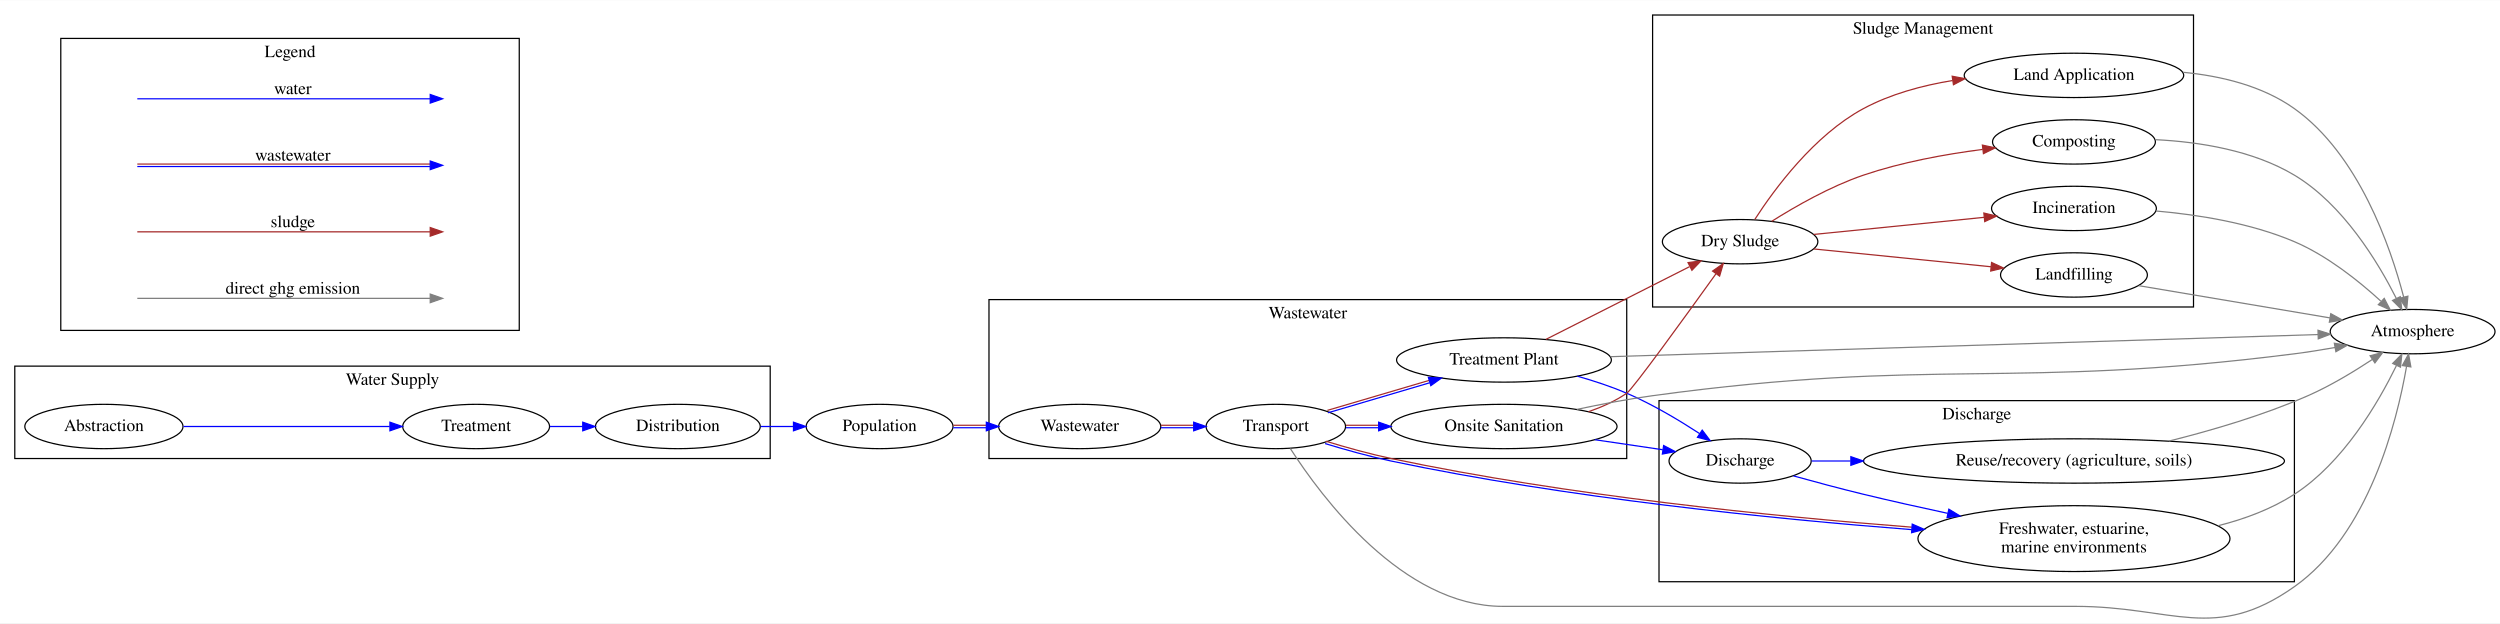
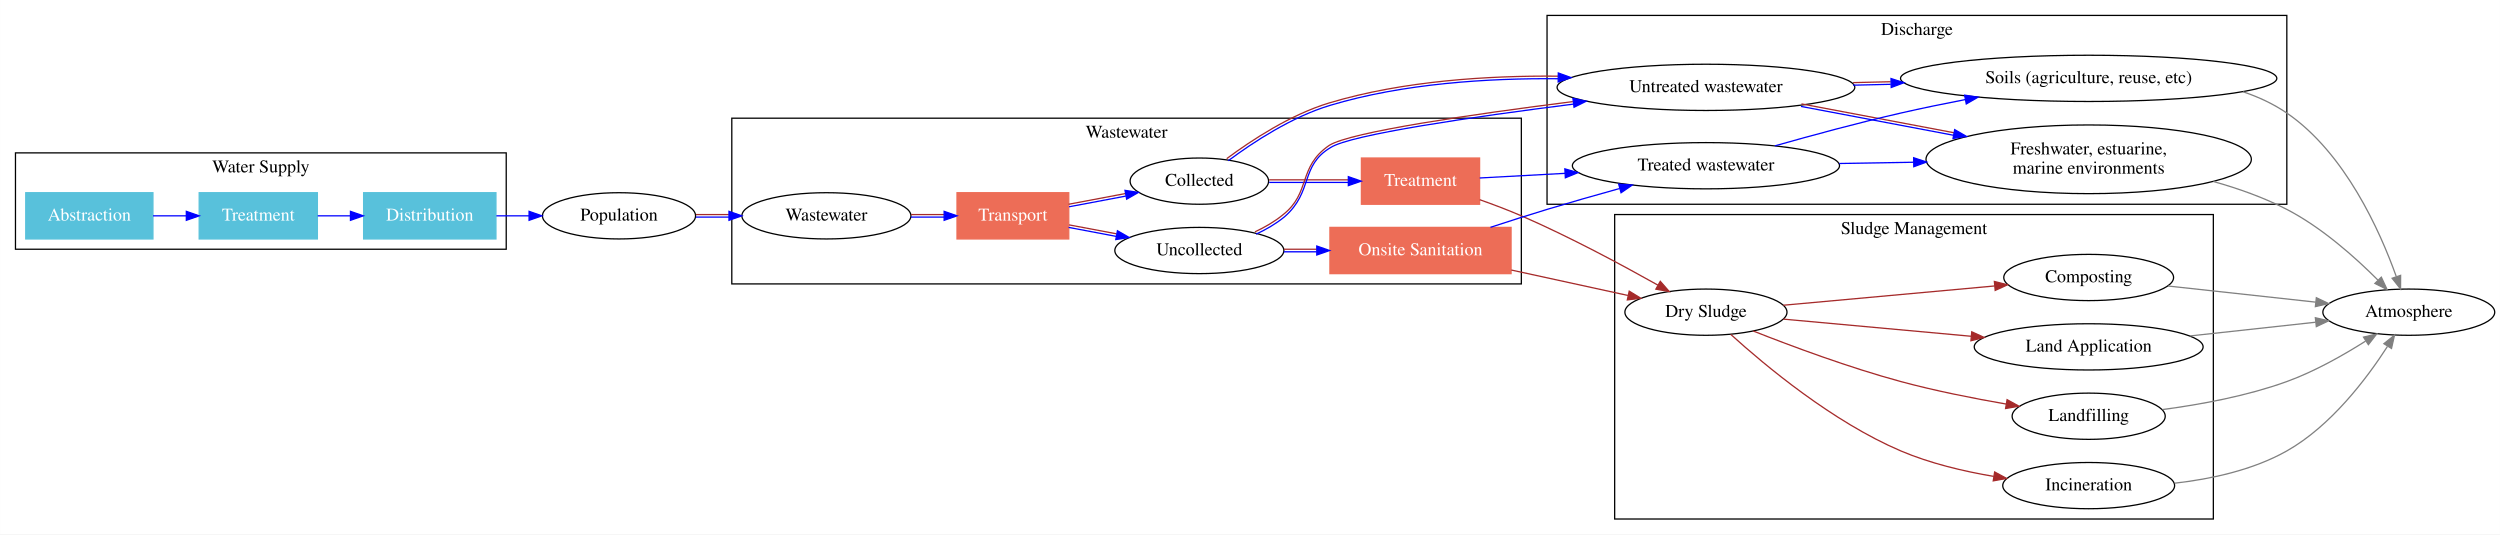
- <svg xmlns="http://www.w3.org/2000/svg" width="2029pt" height="506pt" viewBox="0.00 0.00 2029.26 505.69">
-   <g id="graph0" class="graph" transform="scale(1 1) rotate(0) translate(4 501.69)">
-     <polygon fill="white" stroke="transparent" points="-4,4 -4,-501.69 2025.26,-501.69 2025.26,4 -4,4" />
+ <svg xmlns="http://www.w3.org/2000/svg" width="1946pt" height="416pt" viewBox="0.00 0.00 1945.91 416.00">
+   <g id="graph0" class="graph" transform="scale(1 1) rotate(0) translate(4 412)">
+     <polygon fill="white" stroke="transparent" points="-4,4 -4,-412 1941.91,-412 1941.91,4 -4,4" />
    <g id="clust1" class="cluster">
-       <polygon fill="none" stroke="black" points="8,-129.69 8,-204.69 621.17,-204.69 621.17,-129.69 8,-129.69" />
-       <text text-anchor="middle" x="314.58" y="-189.49" font-family="Times,serif" font-size="14.00">Water Supply</text>
+       <polygon fill="none" stroke="black" points="8,-218 8,-293 390,-293 390,-218 8,-218" />
+       <text text-anchor="middle" x="199" y="-277.8" font-family="Times,serif" font-size="14.00">Water Supply</text>
    </g>
    <g id="clust2" class="cluster">
-       <polygon fill="none" stroke="black" points="798.76,-129.69 798.76,-258.69 1316.42,-258.69 1316.42,-129.69 798.76,-129.69" />
-       <text text-anchor="middle" x="1057.59" y="-243.49" font-family="Times,serif" font-size="14.00">Wastewater</text>
+       <polygon fill="none" stroke="black" points="565.59,-191 565.59,-320 1180.17,-320 1180.17,-191 565.59,-191" />
+       <text text-anchor="middle" x="872.88" y="-304.8" font-family="Times,serif" font-size="14.00">Wastewater</text>
    </g>
    <g id="clust4" class="cluster">
-       <polygon fill="none" stroke="black" points="1342.62,-29.69 1342.62,-176.69 1858.38,-176.69 1858.38,-29.69 1342.62,-29.69" />
-       <text text-anchor="middle" x="1600.5" y="-161.49" font-family="Times,serif" font-size="14.00">Discharge</text>
-     </g>
-     <g id="clust5" class="cluster">
-       <polygon fill="none" stroke="black" points="1337.42,-252.69 1337.42,-489.69 1776.48,-489.69 1776.48,-252.69 1337.42,-252.69" />
-       <text text-anchor="middle" x="1556.95" y="-474.49" font-family="Times,serif" font-size="14.00">Sludge Management</text>
-     </g>
-     <g id="clust8" class="cluster">
-       <polygon fill="none" stroke="black" points="45.34,-233.69 45.34,-470.69 417.48,-470.69 417.48,-233.69 45.34,-233.69" />
-       <text text-anchor="middle" x="231.41" y="-455.49" font-family="Times,serif" font-size="14.00">Legend</text>
+       <polygon fill="none" stroke="black" points="1200.17,-253 1200.17,-400 1776.02,-400 1776.02,-253 1200.17,-253" />
+       <text text-anchor="middle" x="1488.09" y="-384.8" font-family="Times,serif" font-size="14.00">Discharge</text>
+     </g>
+     <g id="clust9" class="cluster">
+       <polygon fill="none" stroke="black" points="1252.81,-8 1252.81,-245 1718.82,-245 1718.82,-8 1252.81,-8" />
+       <text text-anchor="middle" x="1485.82" y="-229.8" font-family="Times,serif" font-size="14.00">Sludge Management</text>
    </g>
    <g id="node1" class="node">
-       <ellipse fill="none" stroke="black" cx="80.34" cy="-155.69" rx="64.19" ry="18" />
-       <text text-anchor="middle" x="80.34" y="-151.99" font-family="Times,serif" font-size="14.00">Abstraction</text>
+       <polygon fill="#58c1db" stroke="#58c1db" points="115,-262 16,-262 16,-226 115,-226 115,-262" />
+       <text text-anchor="middle" x="65.5" y="-240.3" font-family="Times,serif" font-size="14.00" fill="white">Abstraction</text>
    </g>
    <g id="node2" class="node">
-       <ellipse fill="none" stroke="black" cx="382.48" cy="-155.69" rx="59.59" ry="18" />
-       <text text-anchor="middle" x="382.48" y="-151.99" font-family="Times,serif" font-size="14.00">Treatment</text>
+       <polygon fill="#58c1db" stroke="#58c1db" points="243,-262 151,-262 151,-226 243,-226 243,-262" />
+       <text text-anchor="middle" x="197" y="-240.3" font-family="Times,serif" font-size="14.00" fill="white">Treatment</text>
    </g>
    <g id="edge1" class="edge">
-       <path fill="none" stroke="blue" d="M145,-155.69C194.1,-155.69 261.92,-155.69 312.35,-155.69" />
-       <polygon fill="blue" stroke="blue" points="312.51,-159.19 322.51,-155.69 312.51,-152.19 312.51,-159.19" />
+       <path fill="none" stroke="blue" d="M115.09,-244C123.46,-244 132.21,-244 140.74,-244" />
+       <polygon fill="blue" stroke="blue" points="140.99,-247.5 150.99,-244 140.99,-240.5 140.99,-247.5" />
    </g>
    <g id="node3" class="node">
-       <ellipse fill="none" stroke="black" cx="546.22" cy="-155.69" rx="66.89" ry="18" />
-       <text text-anchor="middle" x="546.22" y="-151.99" font-family="Times,serif" font-size="14.00">Distribution</text>
+       <polygon fill="#58c1db" stroke="#58c1db" points="382,-262 279,-262 279,-226 382,-226 382,-262" />
+       <text text-anchor="middle" x="330.5" y="-240.3" font-family="Times,serif" font-size="14.00" fill="white">Distribution</text>
    </g>
    <g id="edge2" class="edge">
-       <path fill="none" stroke="blue" d="M442.33,-155.69C450.99,-155.69 460.02,-155.69 468.97,-155.69" />
-       <polygon fill="blue" stroke="blue" points="469.02,-159.19 479.02,-155.69 469.02,-152.19 469.02,-159.19" />
+       <path fill="none" stroke="blue" d="M243.25,-244C251.39,-244 259.99,-244 268.48,-244" />
+       <polygon fill="blue" stroke="blue" points="268.75,-247.5 278.75,-244 268.75,-240.5 268.75,-247.5" />
    </g>
    <g id="node4" class="node">
-       <ellipse fill="none" stroke="black" cx="709.96" cy="-155.69" rx="59.59" ry="18" />
-       <text text-anchor="middle" x="709.96" y="-151.99" font-family="Times,serif" font-size="14.00">Population</text>
+       <ellipse fill="none" stroke="black" cx="477.79" cy="-244" rx="59.59" ry="18" />
+       <text text-anchor="middle" x="477.79" y="-240.3" font-family="Times,serif" font-size="14.00">Population</text>
    </g>
    <g id="edge3" class="edge">
-       <path fill="none" stroke="blue" d="M613.47,-155.69C622.19,-155.69 631.14,-155.69 639.9,-155.69" />
-       <polygon fill="blue" stroke="blue" points="640.07,-159.19 650.07,-155.69 640.07,-152.19 640.07,-159.19" />
+       <path fill="none" stroke="blue" d="M382.32,-244C390.55,-244 399.2,-244 407.78,-244" />
+       <polygon fill="blue" stroke="blue" points="407.79,-247.5 417.79,-244 407.79,-240.5 407.79,-247.5" />
    </g>
    <g id="node5" class="node">
-       <ellipse fill="none" stroke="black" cx="872.4" cy="-155.69" rx="65.79" ry="18" />
-       <text text-anchor="middle" x="872.4" y="-151.99" font-family="Times,serif" font-size="14.00">Wastewater</text>
+       <ellipse fill="none" stroke="black" cx="639.23" cy="-244" rx="65.79" ry="18" />
+       <text text-anchor="middle" x="639.23" y="-240.3" font-family="Times,serif" font-size="14.00">Wastewater</text>
    </g>
    <g id="edge4" class="edge">
-       <path fill="none" stroke="blue" d="M769.79,-154.69C778.5,-154.69 787.57,-154.69 796.55,-154.69" />
-       <path fill="none" stroke="brown" d="M769.79,-156.69C778.5,-156.69 787.57,-156.69 796.55,-156.69" />
-       <polygon fill="blue" stroke="blue" points="796.62,-159.19 806.62,-155.69 796.62,-152.19 796.62,-159.19" />
+       <path fill="none" stroke="blue" d="M537.71,-243C546.06,-243 554.74,-243 563.35,-243" />
+       <path fill="none" stroke="brown" d="M537.71,-245C546.06,-245 554.74,-245 563.35,-245" />
+       <polygon fill="blue" stroke="blue" points="563.39,-247.5 573.39,-244 563.39,-240.5 563.39,-247.5" />
    </g>
    <g id="node6" class="node">
-       <ellipse fill="none" stroke="black" cx="1031.59" cy="-155.69" rx="56.59" ry="18" />
-       <text text-anchor="middle" x="1031.59" y="-151.99" font-family="Times,serif" font-size="14.00">Transport</text>
+       <polygon fill="#ed6d57" stroke="#ed6d57" points="827.88,-262 740.88,-262 740.88,-226 827.88,-226 827.88,-262" />
+       <text text-anchor="middle" x="784.38" y="-240.3" font-family="Times,serif" font-size="14.00" fill="white">Transport</text>
    </g>
    <g id="edge5" class="edge">
-       <path fill="none" stroke="blue" d="M938.24,-154.69C946.99,-154.69 955.98,-154.69 964.75,-154.69" />
-       <path fill="none" stroke="brown" d="M938.24,-156.69C946.99,-156.69 955.98,-156.69 964.75,-156.69" />
-       <polygon fill="blue" stroke="blue" points="964.92,-159.19 974.92,-155.69 964.92,-152.19 964.92,-159.19" />
+       <path fill="none" stroke="blue" d="M705.1,-243C713.73,-243 722.49,-243 730.86,-243" />
+       <path fill="none" stroke="brown" d="M705.1,-245C713.73,-245 722.49,-245 730.86,-245" />
+       <polygon fill="blue" stroke="blue" points="730.87,-247.5 740.87,-244 730.87,-240.5 730.87,-247.5" />
    </g>
    <g id="node7" class="node">
-       <ellipse fill="none" stroke="black" cx="1216.78" cy="-209.69" rx="87.18" ry="18" />
-       <text text-anchor="middle" x="1216.78" y="-205.99" font-family="Times,serif" font-size="14.00">Treatment Plant</text>
+       <ellipse fill="none" stroke="black" cx="929.52" cy="-271" rx="53.89" ry="18" />
+       <text text-anchor="middle" x="929.52" y="-267.3" font-family="Times,serif" font-size="14.00">Collected</text>
    </g>
    <g id="edge6" class="edge">
-       <path fill="none" stroke="blue" d="M1073.98,-166.85C1098.32,-174.02 1129.56,-183.23 1156.55,-191.19" />
-       <path fill="none" stroke="brown" d="M1073.42,-168.77C1097.75,-175.94 1129,-185.15 1155.99,-193.11" />
-       <polygon fill="blue" stroke="blue" points="1155.42,-195.55 1166,-195.02 1157.4,-188.83 1155.42,-195.55" />
+       <path fill="none" stroke="blue" d="M828.12,-251.05C841.98,-253.66 857.59,-256.6 872.3,-259.38" />
+       <path fill="none" stroke="brown" d="M827.75,-253.01C841.61,-255.62 857.22,-258.57 871.93,-261.34" />
+       <polygon fill="blue" stroke="blue" points="871.65,-263.83 882.13,-262.25 872.95,-256.96 871.65,-263.83" />
    </g>
    <g id="node8" class="node">
-       <ellipse fill="none" stroke="black" cx="1216.78" cy="-155.69" rx="91.78" ry="18" />
-       <text text-anchor="middle" x="1216.78" y="-151.99" font-family="Times,serif" font-size="14.00">Onsite Sanitation</text>
+       <ellipse fill="none" stroke="black" cx="929.52" cy="-217" rx="65.79" ry="18" />
+       <text text-anchor="middle" x="929.52" y="-213.3" font-family="Times,serif" font-size="14.00">Uncollected</text>
    </g>
    <g id="edge7" class="edge">
-       <path fill="none" stroke="blue" d="M1088.55,-154.69C1096.96,-154.69 1105.84,-154.69 1114.85,-154.69" />
-       <path fill="none" stroke="brown" d="M1088.55,-156.69C1096.96,-156.69 1105.84,-156.69 1114.85,-156.69" />
-       <polygon fill="blue" stroke="blue" points="1115.05,-159.19 1125.05,-155.69 1115.05,-152.19 1115.05,-159.19" />
+       <path fill="none" stroke="blue" d="M827.75,-234.99C839.39,-232.79 852.27,-230.37 864.8,-228" />
+       <path fill="none" stroke="brown" d="M828.12,-236.95C839.76,-234.76 852.64,-232.33 865.18,-229.97" />
+       <polygon fill="blue" stroke="blue" points="865.77,-232.4 874.94,-227.11 864.47,-225.52 865.77,-232.4" />
+     </g>
+     <g id="node9" class="node">
+       <polygon fill="#ed6d57" stroke="#ed6d57" points="1147.67,-289 1055.67,-289 1055.67,-253 1147.67,-253 1147.67,-289" />
+       <text text-anchor="middle" x="1101.67" y="-267.3" font-family="Times,serif" font-size="14.00" fill="white">Treatment</text>
+     </g>
+     <g id="edge9" class="edge">
+       <path fill="none" stroke="blue" d="M983.89,-270C1003.48,-270 1025.68,-270 1045.42,-270" />
+       <path fill="none" stroke="brown" d="M983.89,-272C1003.48,-272 1025.68,-272 1045.42,-272" />
+       <polygon fill="blue" stroke="blue" points="1045.5,-274.5 1055.5,-271 1045.5,-267.5 1045.5,-274.5" />
+     </g>
+     <g id="node11" class="node">
+       <ellipse fill="none" stroke="black" cx="1323.86" cy="-344" rx="115.88" ry="18" />
+       <text text-anchor="middle" x="1323.86" y="-340.3" font-family="Times,serif" font-size="14.00">Untreated wastewater</text>
+     </g>
+     <g id="edge10" class="edge">
+       <path fill="none" stroke="blue" d="M952.03,-286.9C971.38,-301.29 1001.7,-321.17 1031.45,-330.04 1088.14,-347.05 1154.08,-351.21 1208.78,-350.71" />
+       <path fill="none" stroke="brown" d="M950.83,-288.51C970.28,-302.96 1000.61,-322.85 1030.88,-331.96 1088.02,-349.05 1153.96,-353.21 1208.8,-352.71" />
+       <polygon fill="blue" stroke="blue" points="1208.94,-355.21 1218.89,-351.57 1208.84,-348.21 1208.94,-355.21" />
    </g>
    <g id="node10" class="node">
-       <ellipse fill="none" stroke="black" cx="1679.44" cy="-64.69" rx="126.64" ry="26.74" />
-       <text text-anchor="middle" x="1679.44" y="-68.49" font-family="Times,serif" font-size="14.00">Freshwater, estuarine,</text>
-       <text text-anchor="middle" x="1679.44" y="-53.49" font-family="Times,serif" font-size="14.00">marine environments</text>
+       <polygon fill="#ed6d57" stroke="#ed6d57" points="1172.17,-235 1031.17,-235 1031.17,-199 1172.17,-199 1172.17,-235" />
+       <text text-anchor="middle" x="1101.67" y="-213.3" font-family="Times,serif" font-size="14.00" fill="white">Onsite Sanitation</text>
    </g>
    <g id="edge8" class="edge">
-       <path fill="none" stroke="blue" d="M1071.59,-141.83C1087.94,-136.84 1107.18,-131.45 1124.93,-127.71 1267.98,-97.6 1434.89,-80.74 1547.73,-71.97" />
-       <path fill="none" stroke="brown" d="M1072.17,-143.74C1088.48,-138.76 1107.72,-133.38 1125.34,-129.67 1268.18,-99.59 1435.09,-82.73 1547.89,-73.96" />
-       <polygon fill="blue" stroke="blue" points="1548.17,-76.45 1557.88,-72.19 1547.64,-69.47 1548.17,-76.45" />
-     </g>
-     <g id="node25" class="node">
-       <ellipse fill="none" stroke="black" cx="1954.32" cy="-232.69" rx="66.89" ry="18" />
-       <text text-anchor="middle" x="1954.32" y="-228.99" font-family="Times,serif" font-size="14.00">Atmosphere</text>
+       <path fill="none" stroke="blue" d="M995.33,-216C1003.7,-216 1012.35,-216 1020.92,-216" />
+       <path fill="none" stroke="brown" d="M995.33,-218C1003.7,-218 1012.35,-218 1020.92,-218" />
+       <polygon fill="blue" stroke="blue" points="1020.94,-220.5 1030.94,-217 1020.94,-213.5 1020.94,-220.5" />
+     </g>
+     <g id="edge11" class="edge">
+       <path fill="none" stroke="blue" d="M973.66,-229.72C981.51,-233.38 989.19,-237.8 995.8,-243.23 1018.31,-262.81 1007.76,-282.91 1031.71,-297.16 1047.35,-307.28 1143.02,-321.12 1220.48,-330.93" />
+       <path fill="none" stroke="brown" d="M972.82,-231.54C980.51,-235.11 988.19,-239.53 994.53,-244.77 1016.54,-261.88 1005.99,-281.98 1030.63,-298.84 1047.06,-309.26 1142.74,-323.1 1220.23,-332.92" />
+       <polygon fill="blue" stroke="blue" points="1220.31,-335.45 1230.67,-333.22 1221.18,-328.5 1220.31,-335.45" />
+     </g>
+     <g id="node12" class="node">
+       <ellipse fill="none" stroke="black" cx="1323.86" cy="-283" rx="103.98" ry="18" />
+       <text text-anchor="middle" x="1323.86" y="-279.3" font-family="Times,serif" font-size="14.00">Treated wastewater</text>
+     </g>
+     <g id="edge14" class="edge">
+       <path fill="none" stroke="blue" d="M1147.76,-273.46C1167.13,-274.51 1190.69,-275.8 1214.17,-277.08" />
+       <polygon fill="blue" stroke="blue" points="1214.04,-280.57 1224.21,-277.62 1214.42,-273.59 1214.04,-280.57" />
+     </g>
+     <g id="node15" class="node">
+       <ellipse fill="none" stroke="black" cx="1323.86" cy="-169" rx="63.09" ry="18" />
+       <text text-anchor="middle" x="1323.86" y="-165.3" font-family="Times,serif" font-size="14.00">Dry Sludge</text>
+     </g>
+     <g id="edge18" class="edge">
+       <path fill="none" stroke="brown" d="M1147.77,-256.56C1158.51,-252.77 1169.84,-248.48 1180.17,-244 1217.34,-227.86 1258.12,-205.98 1286.53,-190.02" />
+       <polygon fill="brown" stroke="brown" points="1288.32,-193.03 1295.3,-185.06 1284.87,-186.93 1288.32,-193.03" />
+     </g>
+     <g id="edge15" class="edge">
+       <path fill="none" stroke="blue" d="M1156.16,-235.06C1170.42,-239.73 1185.84,-244.67 1200.17,-249 1218.46,-254.53 1238.39,-260.21 1256.77,-265.3" />
+       <polygon fill="blue" stroke="blue" points="1255.93,-268.7 1266.5,-267.98 1257.79,-261.95 1255.93,-268.7" />
+     </g>
+     <g id="edge19" class="edge">
+       <path fill="none" stroke="brown" d="M1172.34,-201.81C1201.51,-195.45 1235.08,-188.13 1263.11,-182.02" />
+       <polygon fill="brown" stroke="brown" points="1264.14,-185.38 1273.17,-179.83 1262.65,-178.54 1264.14,-185.38" />
+     </g>
+     <g id="node13" class="node">
+       <ellipse fill="none" stroke="black" cx="1621.78" cy="-288" rx="126.64" ry="26.74" />
+       <text text-anchor="middle" x="1621.78" y="-291.8" font-family="Times,serif" font-size="14.00">Freshwater, estuarine,</text>
+       <text text-anchor="middle" x="1621.78" y="-276.8" font-family="Times,serif" font-size="14.00">marine environments</text>
+     </g>
+     <g id="edge12" class="edge">
+       <path fill="none" stroke="blue" d="M1397.82,-329.17C1433.64,-322.4 1477.39,-314.12 1516.61,-306.7" />
+       <path fill="none" stroke="brown" d="M1398.19,-331.14C1434.01,-324.36 1477.76,-316.08 1516.98,-308.66" />
+       <polygon fill="blue" stroke="blue" points="1517.49,-311.11 1526.66,-305.81 1516.19,-304.23 1517.49,-311.11" />
+     </g>
+     <g id="node14" class="node">
+       <ellipse fill="none" stroke="black" cx="1621.78" cy="-351" rx="146.47" ry="18" />
+       <text text-anchor="middle" x="1621.78" y="-347.3" font-family="Times,serif" font-size="14.00">Soils (agriculture, reuse, etc)</text>
+     </g>
+     <g id="edge13" class="edge">
+       <path fill="none" stroke="blue" d="M1438.45,-345.69C1448.06,-345.91 1457.89,-346.15 1467.74,-346.38" />
+       <path fill="none" stroke="brown" d="M1438.4,-347.69C1448.02,-347.91 1457.84,-348.15 1467.69,-348.38" />
+       <polygon fill="blue" stroke="blue" points="1467.91,-350.88 1477.99,-347.62 1468.07,-343.89 1467.91,-350.88" />
+     </g>
+     <g id="edge16" class="edge">
+       <path fill="none" stroke="blue" d="M1427.53,-284.73C1446.22,-285.05 1465.98,-285.38 1485.45,-285.71" />
+       <polygon fill="blue" stroke="blue" points="1485.54,-289.22 1495.59,-285.88 1485.65,-282.22 1485.54,-289.22" />
+     </g>
+     <g id="edge17" class="edge">
+       <path fill="none" stroke="blue" d="M1377.59,-298.49C1406.39,-306.65 1442.77,-316.51 1475.55,-324 1491.74,-327.7 1509.04,-331.26 1525.85,-334.51" />
+       <polygon fill="blue" stroke="blue" points="1525.2,-337.95 1535.68,-336.39 1526.51,-331.07 1525.2,-337.95" />
+     </g>
+     <g id="node20" class="node">
+       <ellipse fill="none" stroke="black" cx="1870.96" cy="-169" rx="66.89" ry="18" />
+       <text text-anchor="middle" x="1870.96" y="-165.3" font-family="Times,serif" font-size="14.00">Atmosphere</text>
+     </g>
+     <g id="edge24" class="edge">
+       <path fill="none" stroke="grey" d="M1718.86,-270.71C1738.39,-265.24 1758.34,-258.14 1776.02,-249 1803.16,-234.96 1829.22,-211.74 1846.98,-193.92" />
+       <polygon fill="grey" stroke="grey" points="1849.58,-196.26 1854.06,-186.65 1844.57,-191.37 1849.58,-196.26" />
+     </g>
+     <g id="edge25" class="edge">
+       <path fill="none" stroke="grey" d="M1741.86,-340.6C1754,-336.5 1765.65,-331.09 1776.02,-324 1821.28,-293.03 1848.46,-232.38 1861.19,-196.82" />
+       <polygon fill="grey" stroke="grey" points="1864.6,-197.67 1864.55,-187.08 1857.98,-195.4 1864.6,-197.67" />
+     </g>
+     <g id="node16" class="node">
+       <ellipse fill="none" stroke="black" cx="1621.78" cy="-34" rx="66.89" ry="18" />
+       <text text-anchor="middle" x="1621.78" y="-30.3" font-family="Times,serif" font-size="14.00">Incineration</text>
+     </g>
+     <g id="edge20" class="edge">
+       <path fill="none" stroke="brown" d="M1343.17,-151.7C1369.99,-127.39 1422.54,-83.59 1475.55,-61 1498.15,-51.37 1524.18,-45.16 1547.9,-41.17" />
+       <polygon fill="brown" stroke="brown" points="1548.58,-44.61 1557.91,-39.59 1547.49,-37.69 1548.58,-44.61" />
+     </g>
+     <g id="node17" class="node">
+       <ellipse fill="none" stroke="black" cx="1621.78" cy="-88" rx="59.59" ry="18" />
+       <text text-anchor="middle" x="1621.78" y="-84.3" font-family="Times,serif" font-size="14.00">Landfilling</text>
+     </g>
+     <g id="edge21" class="edge">
+       <path fill="none" stroke="brown" d="M1360.57,-154.37C1390.78,-142.43 1435.44,-125.84 1475.55,-115 1502.1,-107.82 1531.9,-101.92 1557.56,-97.48" />
+       <polygon fill="brown" stroke="brown" points="1558.27,-100.91 1567.55,-95.8 1557.1,-94.01 1558.27,-100.91" />
+     </g>
+     <g id="node18" class="node">
+       <ellipse fill="none" stroke="black" cx="1621.78" cy="-142" rx="89.08" ry="18" />
+       <text text-anchor="middle" x="1621.78" y="-138.3" font-family="Times,serif" font-size="14.00">Land Application</text>
+     </g>
+     <g id="edge22" class="edge">
+       <path fill="none" stroke="brown" d="M1384.03,-163.6C1425.92,-159.78 1482.87,-154.58 1530.42,-150.24" />
+       <polygon fill="brown" stroke="brown" points="1530.77,-153.73 1540.41,-149.33 1530.13,-146.76 1530.77,-153.73" />
+     </g>
+     <g id="node19" class="node">
+       <ellipse fill="none" stroke="black" cx="1621.78" cy="-196" rx="66.09" ry="18" />
+       <text text-anchor="middle" x="1621.78" y="-192.3" font-family="Times,serif" font-size="14.00">Composting</text>
    </g>
    <g id="edge23" class="edge">
-       <path fill="none" stroke="grey" d="M1043.37,-137.79C1068.38,-98.8 1134.44,-9.69 1215.78,-9.69 1215.78,-9.69 1215.78,-9.69 1680.44,-9.69 1759.84,-9.69 1793.53,20.13 1858.38,-25.69 1918.59,-68.24 1941.46,-158.63 1949.44,-204.6" />
-       <polygon fill="grey" stroke="grey" points="1945.99,-205.17 1951.04,-214.48 1952.9,-204.05 1945.99,-205.17" />
-     </g>
-     <g id="node9" class="node">
-       <ellipse fill="none" stroke="black" cx="1408.46" cy="-127.69" rx="57.69" ry="18" />
-       <text text-anchor="middle" x="1408.46" y="-123.99" font-family="Times,serif" font-size="14.00">Discharge</text>
-     </g>
-     <g id="edge10" class="edge">
-       <path fill="none" stroke="blue" d="M1276.33,-196.53C1289.74,-192.73 1303.77,-188.12 1316.42,-182.69 1337.08,-173.82 1358.69,-160.95 1375.66,-149.88" />
-       <polygon fill="blue" stroke="blue" points="1377.69,-152.74 1384.09,-144.29 1373.82,-146.9 1377.69,-152.74" />
-     </g>
-     <g id="node12" class="node">
-       <ellipse fill="none" stroke="black" cx="1408.46" cy="-305.69" rx="63.09" ry="18" />
-       <text text-anchor="middle" x="1408.46" y="-301.99" font-family="Times,serif" font-size="14.00">Dry Sludge</text>
-     </g>
-     <g id="edge13" class="edge">
-       <path fill="none" stroke="brown" d="M1250.82,-226.41C1283.22,-242.81 1332.68,-267.84 1367.33,-285.38" />
-       <polygon fill="brown" stroke="brown" points="1366.18,-288.72 1376.68,-290.11 1369.34,-282.47 1366.18,-288.72" />
-     </g>
-     <g id="edge24" class="edge">
-       <path fill="none" stroke="grey" d="M1303.23,-212.36C1448.1,-216.89 1739.57,-226.01 1877.57,-230.32" />
-       <polygon fill="grey" stroke="grey" points="1877.53,-233.82 1887.64,-230.64 1877.75,-226.83 1877.53,-233.82" />
-     </g>
-     <g id="edge9" class="edge">
-       <path fill="none" stroke="blue" d="M1290.57,-144.95C1308.74,-142.26 1328.05,-139.41 1345.63,-136.82" />
-       <polygon fill="blue" stroke="blue" points="1346.37,-140.25 1355.75,-135.32 1345.35,-133.32 1346.37,-140.25" />
-     </g>
-     <g id="edge14" class="edge">
-       <path fill="none" stroke="brown" d="M1285.44,-167.73C1296.36,-171.45 1307.11,-176.32 1316.42,-182.69 1321.31,-186.04 1363.59,-244.44 1388.78,-279.55" />
-       <polygon fill="brown" stroke="brown" points="1386.11,-281.84 1394.78,-287.93 1391.8,-277.76 1386.11,-281.84" />
-     </g>
-     <g id="edge25" class="edge">
-       <path fill="none" stroke="grey" d="M1275.91,-169.55C1295.36,-173.73 1317.23,-177.94 1337.42,-180.69 1567.32,-212.05 1628.19,-185.47 1858.38,-214.69 1869.08,-216.05 1880.4,-217.86 1891.35,-219.81" />
-       <polygon fill="grey" stroke="grey" points="1890.8,-223.27 1901.27,-221.64 1892.06,-216.39 1890.8,-223.27" />
-     </g>
-     <g id="edge11" class="edge">
-       <path fill="none" stroke="blue" d="M1451.74,-115.59C1469.25,-110.73 1489.8,-105.22 1508.51,-100.69 1530.59,-95.35 1554.4,-90.03 1577,-85.19" />
-       <polygon fill="blue" stroke="blue" points="1577.89,-88.57 1586.94,-83.07 1576.43,-81.73 1577.89,-88.57" />
-     </g>
-     <g id="node11" class="node">
-       <ellipse fill="none" stroke="black" cx="1679.44" cy="-127.69" rx="170.87" ry="18" />
-       <text text-anchor="middle" x="1679.44" y="-123.99" font-family="Times,serif" font-size="14.00">Reuse/recovery (agriculture, soils)</text>
-     </g>
-     <g id="edge12" class="edge">
-       <path fill="none" stroke="blue" d="M1466.51,-127.69C1476.31,-127.69 1486.94,-127.69 1498.04,-127.69" />
-       <polygon fill="blue" stroke="blue" points="1498.37,-131.19 1508.37,-127.69 1498.37,-124.19 1498.37,-131.19" />
+       <path fill="none" stroke="brown" d="M1384.03,-174.4C1431.37,-178.72 1497.95,-184.79 1548.45,-189.4" />
+       <polygon fill="brown" stroke="brown" points="1548.37,-192.91 1558.65,-190.33 1549.01,-185.94 1548.37,-192.91" />
    </g>
    <g id="edge26" class="edge">
-       <path fill="none" stroke="grey" d="M1796.39,-75.13C1818.14,-80.61 1839.84,-88.72 1858.38,-100.69 1897.96,-126.26 1926.29,-174.61 1941.21,-205.16" />
-       <polygon fill="grey" stroke="grey" points="1938.15,-206.86 1945.59,-214.4 1944.47,-203.86 1938.15,-206.86" />
+       <path fill="none" stroke="grey" d="M1688.69,-35.88C1717.06,-39.08 1749.68,-46.11 1776.02,-61 1810.31,-80.39 1838.16,-117.18 1854.39,-142.39" />
+       <polygon fill="grey" stroke="grey" points="1851.57,-144.47 1859.84,-151.1 1857.5,-140.76 1851.57,-144.47" />
    </g>
    <g id="edge27" class="edge">
-       <path fill="none" stroke="grey" d="M1756.61,-143.87C1791.74,-152.63 1833.51,-164.93 1869.38,-180.69 1887.48,-188.65 1906.31,-199.99 1921.54,-210.06" />
-       <polygon fill="grey" stroke="grey" points="1919.81,-213.11 1930.06,-215.8 1923.73,-207.31 1919.81,-213.11" />
-     </g>
-     <g id="node13" class="node">
-       <ellipse fill="none" stroke="black" cx="1679.44" cy="-332.69" rx="66.89" ry="18" />
-       <text text-anchor="middle" x="1679.44" y="-328.99" font-family="Times,serif" font-size="14.00">Incineration</text>
-     </g>
-     <g id="edge15" class="edge">
-       <path fill="none" stroke="brown" d="M1468.16,-311.58C1508.8,-315.66 1563.15,-321.12 1606.42,-325.46" />
-       <polygon fill="brown" stroke="brown" points="1606.3,-328.97 1616.6,-326.48 1607,-322 1606.3,-328.97" />
-     </g>
-     <g id="node14" class="node">
-       <ellipse fill="none" stroke="black" cx="1679.44" cy="-278.69" rx="59.59" ry="18" />
-       <text text-anchor="middle" x="1679.44" y="-274.99" font-family="Times,serif" font-size="14.00">Landfilling</text>
-     </g>
-     <g id="edge16" class="edge">
-       <path fill="none" stroke="brown" d="M1468.16,-299.8C1510.61,-295.54 1568.01,-289.78 1612.12,-285.35" />
-       <polygon fill="brown" stroke="brown" points="1612.57,-288.82 1622.17,-284.34 1611.87,-281.86 1612.57,-288.82" />
-     </g>
-     <g id="node15" class="node">
-       <ellipse fill="none" stroke="black" cx="1679.44" cy="-440.69" rx="89.08" ry="18" />
-       <text text-anchor="middle" x="1679.44" y="-436.99" font-family="Times,serif" font-size="14.00">Land Application</text>
-     </g>
-     <g id="edge17" class="edge">
-       <path fill="none" stroke="brown" d="M1420.33,-323.69C1436.31,-348.41 1468.62,-392.25 1508.51,-413.69 1530.48,-425.5 1556.19,-432.47 1580.88,-436.52" />
-       <polygon fill="brown" stroke="brown" points="1580.6,-440.01 1591.01,-438.03 1581.63,-433.09 1580.6,-440.01" />
-     </g>
-     <g id="node16" class="node">
-       <ellipse fill="none" stroke="black" cx="1679.44" cy="-386.69" rx="66.09" ry="18" />
-       <text text-anchor="middle" x="1679.44" y="-382.99" font-family="Times,serif" font-size="14.00">Composting</text>
-     </g>
-     <g id="edge18" class="edge">
-       <path fill="none" stroke="brown" d="M1434.02,-322.18C1453.42,-334.42 1481.63,-350.53 1508.51,-359.69 1539.37,-370.21 1574.81,-376.66 1605.32,-380.61" />
-       <polygon fill="brown" stroke="brown" points="1605.11,-384.11 1615.46,-381.86 1605.96,-377.16 1605.11,-384.11" />
+       <path fill="none" stroke="grey" d="M1679.32,-93.21C1708.79,-97.1 1745.04,-103.76 1776.02,-115 1797.55,-122.81 1819.86,-135.41 1837.33,-146.48" />
+       <polygon fill="grey" stroke="grey" points="1835.7,-149.59 1845.99,-152.09 1839.5,-143.71 1835.7,-149.59" />
    </g>
    <g id="edge28" class="edge">
-       <path fill="none" stroke="grey" d="M1745.99,-330.61C1780.57,-327.59 1823.02,-320.76 1858.38,-305.69 1884.91,-294.38 1910.58,-273.88 1928.51,-257.48" />
-       <polygon fill="grey" stroke="grey" points="1931.29,-259.68 1936.19,-250.28 1926.5,-254.57 1931.29,-259.68" />
+       <path fill="none" stroke="grey" d="M1700.65,-150.51C1731.93,-153.92 1767.75,-157.84 1798.37,-161.18" />
+       <polygon fill="grey" stroke="grey" points="1798.22,-164.68 1808.54,-162.29 1798.98,-157.73 1798.22,-164.68" />
    </g>
    <g id="edge29" class="edge">
-       <path fill="none" stroke="grey" d="M1732.09,-269.98C1776.09,-262.57 1839.57,-251.87 1887.26,-243.83" />
-       <polygon fill="grey" stroke="grey" points="1887.91,-247.27 1897.18,-242.15 1886.74,-240.36 1887.91,-247.27" />
-     </g>
-     <g id="edge30" class="edge">
-       <path fill="none" stroke="grey" d="M1767.97,-443.21C1798.9,-440.23 1832.42,-432.19 1858.38,-413.69 1910.61,-376.47 1936.42,-301.57 1947.07,-260.76" />
-       <polygon fill="grey" stroke="grey" points="1950.5,-261.47 1949.52,-250.92 1943.71,-259.78 1950.5,-261.47" />
-     </g>
-     <g id="edge31" class="edge">
-       <path fill="none" stroke="grey" d="M1745.79,-388.5C1781.32,-386.72 1824.74,-379.84 1858.38,-359.69 1897.8,-336.07 1926.18,-289.26 1941.16,-259.54" />
-       <polygon fill="grey" stroke="grey" points="1944.31,-261.06 1945.54,-250.54 1938.01,-257.99 1944.31,-261.06" />
-     </g>
-     <g id="node17" class="node">
- </g>
-     <g id="node18" class="node">
- </g>
-     <g id="edge19" class="edge">
-       <path fill="none" stroke="blue" d="M107.45,-421.69C161.11,-421.69 283.88,-421.69 345.22,-421.69" />
-       <polygon fill="blue" stroke="blue" points="345.22,-425.19 355.22,-421.69 345.22,-418.19 345.22,-425.19" />
-       <text text-anchor="middle" x="233.69" y="-425.49" font-family="Times,serif" font-size="14.00">water</text>
-     </g>
-     <g id="node19" class="node">
- </g>
-     <g id="node20" class="node">
- </g>
-     <g id="edge20" class="edge">
-       <path fill="none" stroke="blue" d="M107.45,-366.69C161.11,-366.69 283.88,-366.69 345.22,-366.69" />
-       <path fill="none" stroke="brown" d="M107.45,-368.69C161.11,-368.69 283.88,-368.69 345.22,-368.69" />
-       <polygon fill="blue" stroke="blue" points="345.22,-371.19 355.22,-367.69 345.22,-364.19 345.22,-371.19" />
-       <text text-anchor="middle" x="233.69" y="-371.49" font-family="Times,serif" font-size="14.00">wastewater</text>
-     </g>
-     <g id="node21" class="node">
- </g>
-     <g id="node22" class="node">
- </g>
-     <g id="edge21" class="edge">
-       <path fill="none" stroke="brown" d="M107.45,-313.69C161.11,-313.69 283.88,-313.69 345.22,-313.69" />
-       <polygon fill="brown" stroke="brown" points="345.22,-317.19 355.22,-313.69 345.22,-310.19 345.22,-317.19" />
-       <text text-anchor="middle" x="233.69" y="-317.49" font-family="Times,serif" font-size="14.00">sludge</text>
-     </g>
-     <g id="node23" class="node">
- </g>
-     <g id="node24" class="node">
- </g>
-     <g id="edge22" class="edge">
-       <path fill="none" stroke="grey" d="M107.45,-259.69C161.11,-259.69 283.88,-259.69 345.22,-259.69" />
-       <polygon fill="grey" stroke="grey" points="345.22,-263.19 355.22,-259.69 345.22,-256.19 345.22,-263.19" />
-       <text text-anchor="middle" x="233.69" y="-263.49" font-family="Times,serif" font-size="14.00">direct ghg emission</text>
+       <path fill="none" stroke="grey" d="M1683.57,-189.36C1718.32,-185.56 1762.1,-180.78 1798.5,-176.81" />
+       <polygon fill="grey" stroke="grey" points="1799,-180.27 1808.56,-175.71 1798.24,-173.31 1799,-180.27" />
    </g>
  </g>
</svg>
